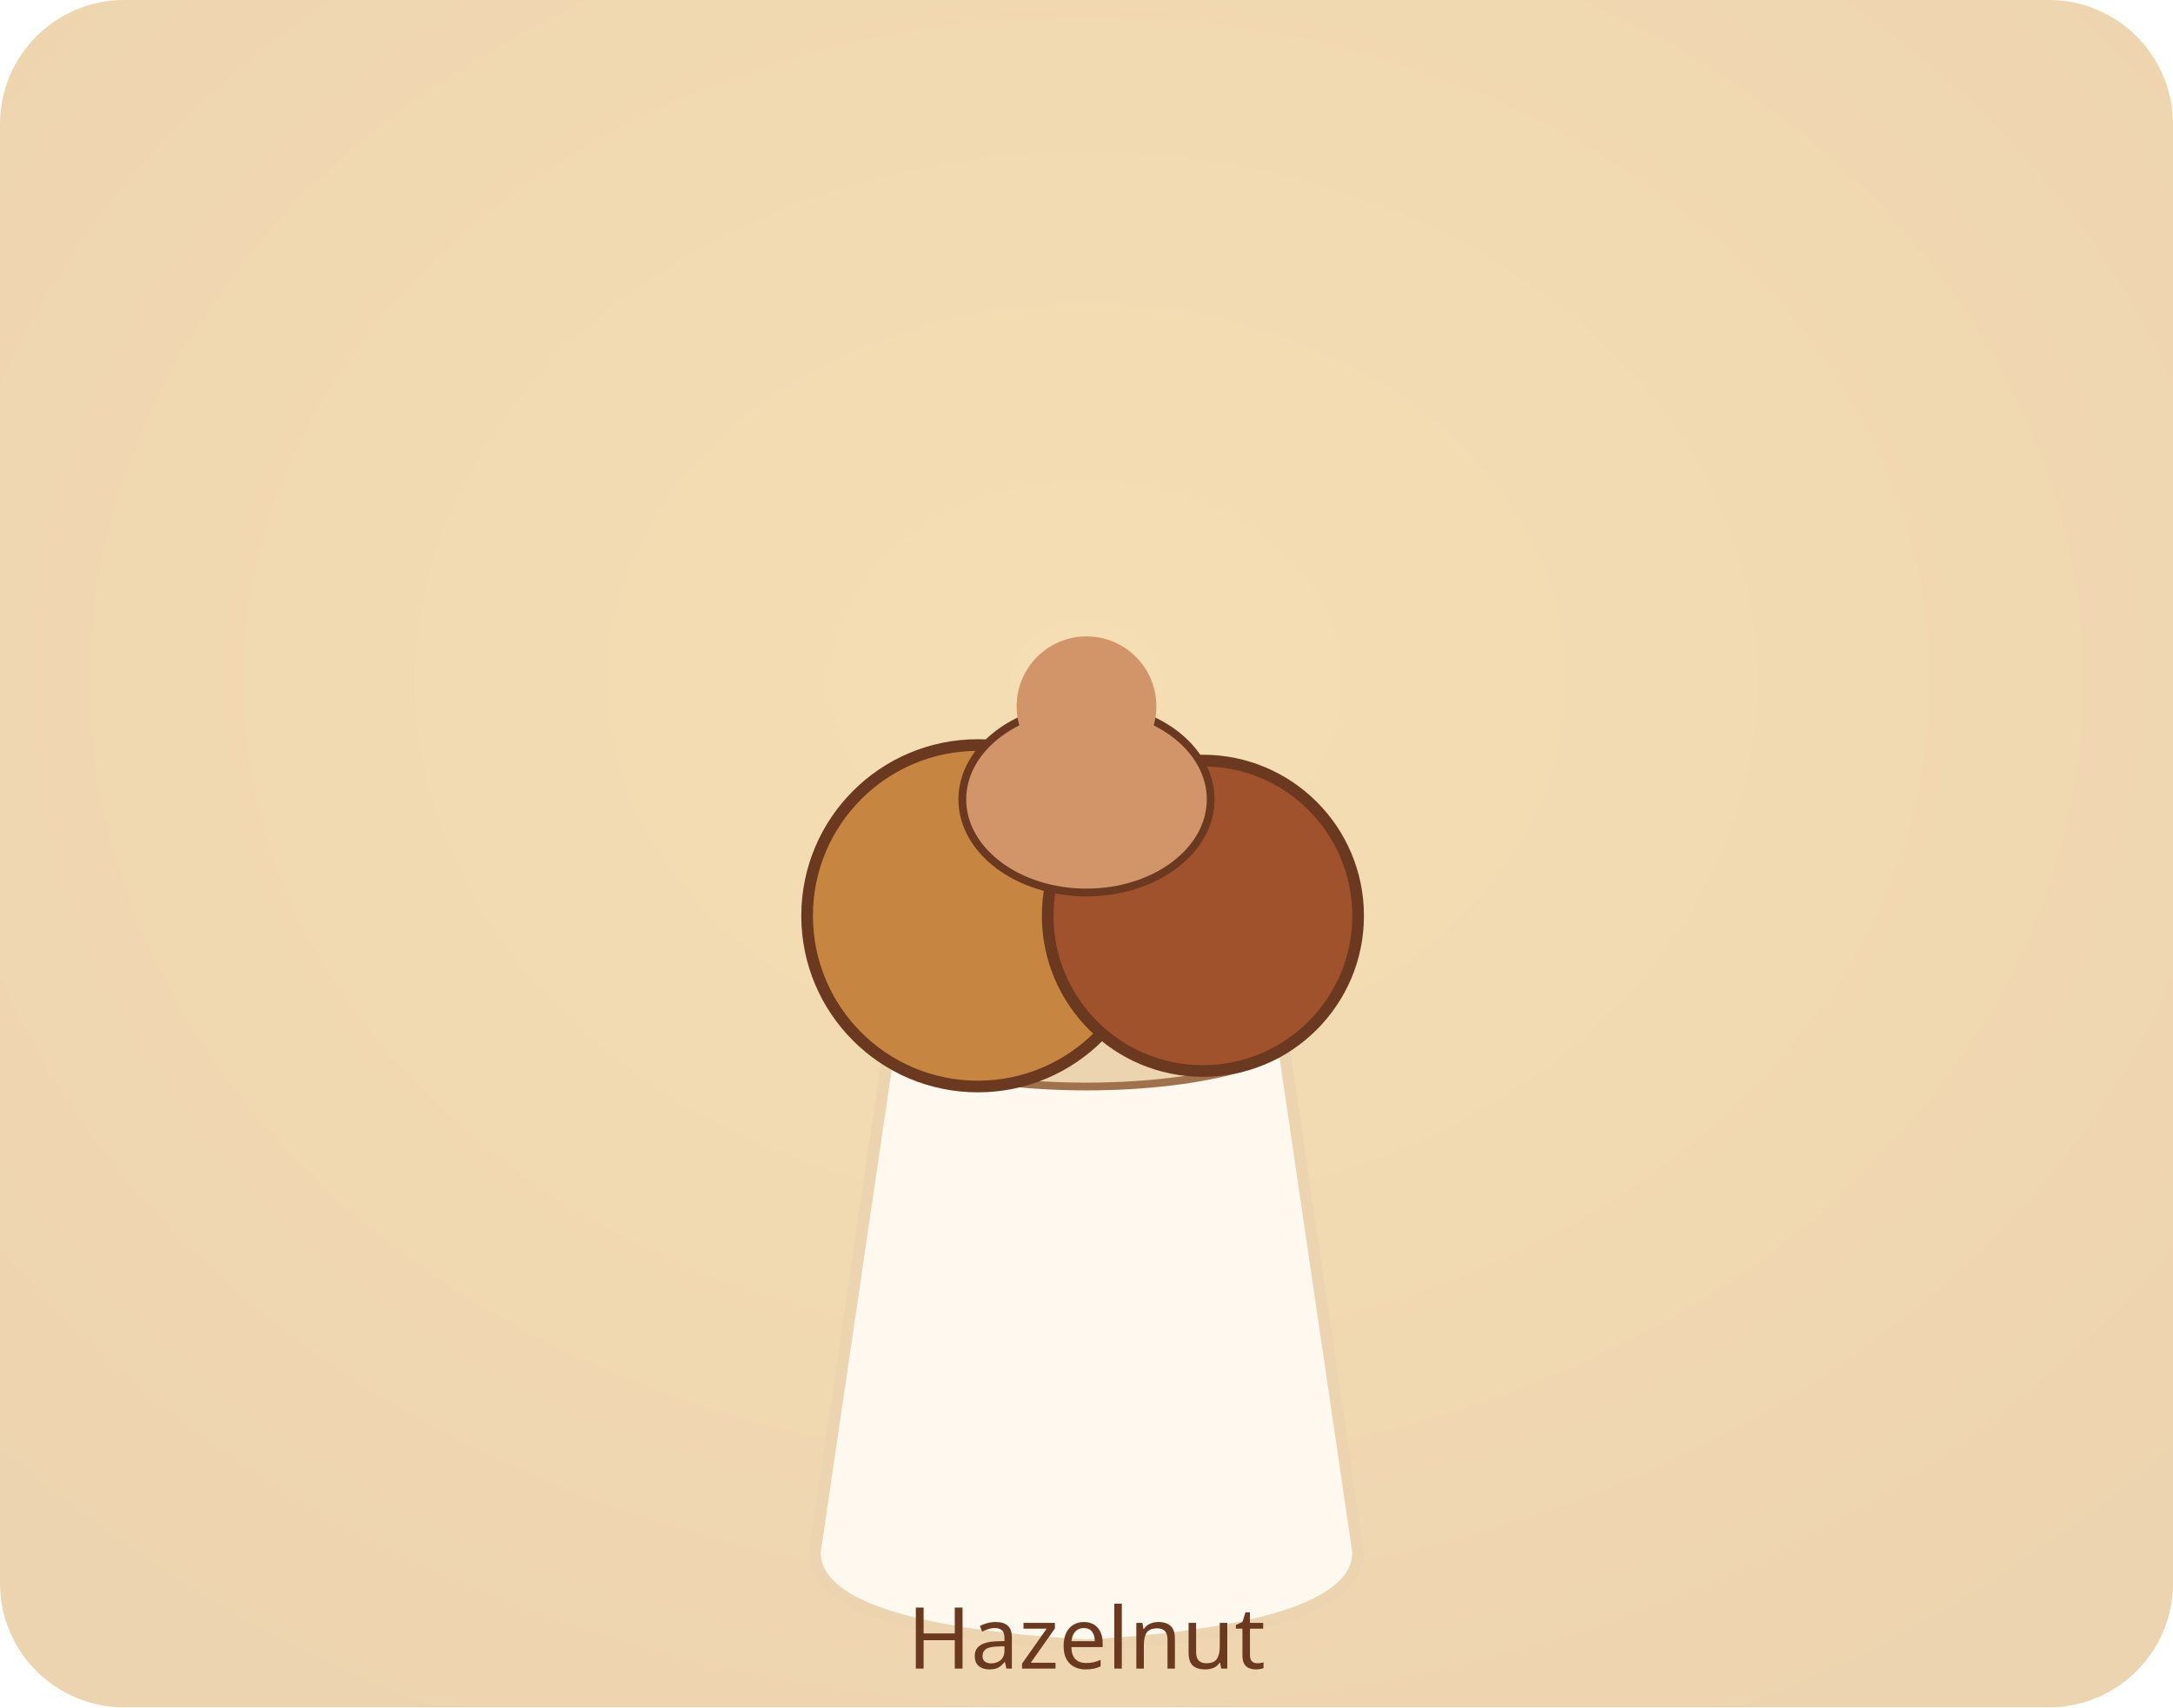
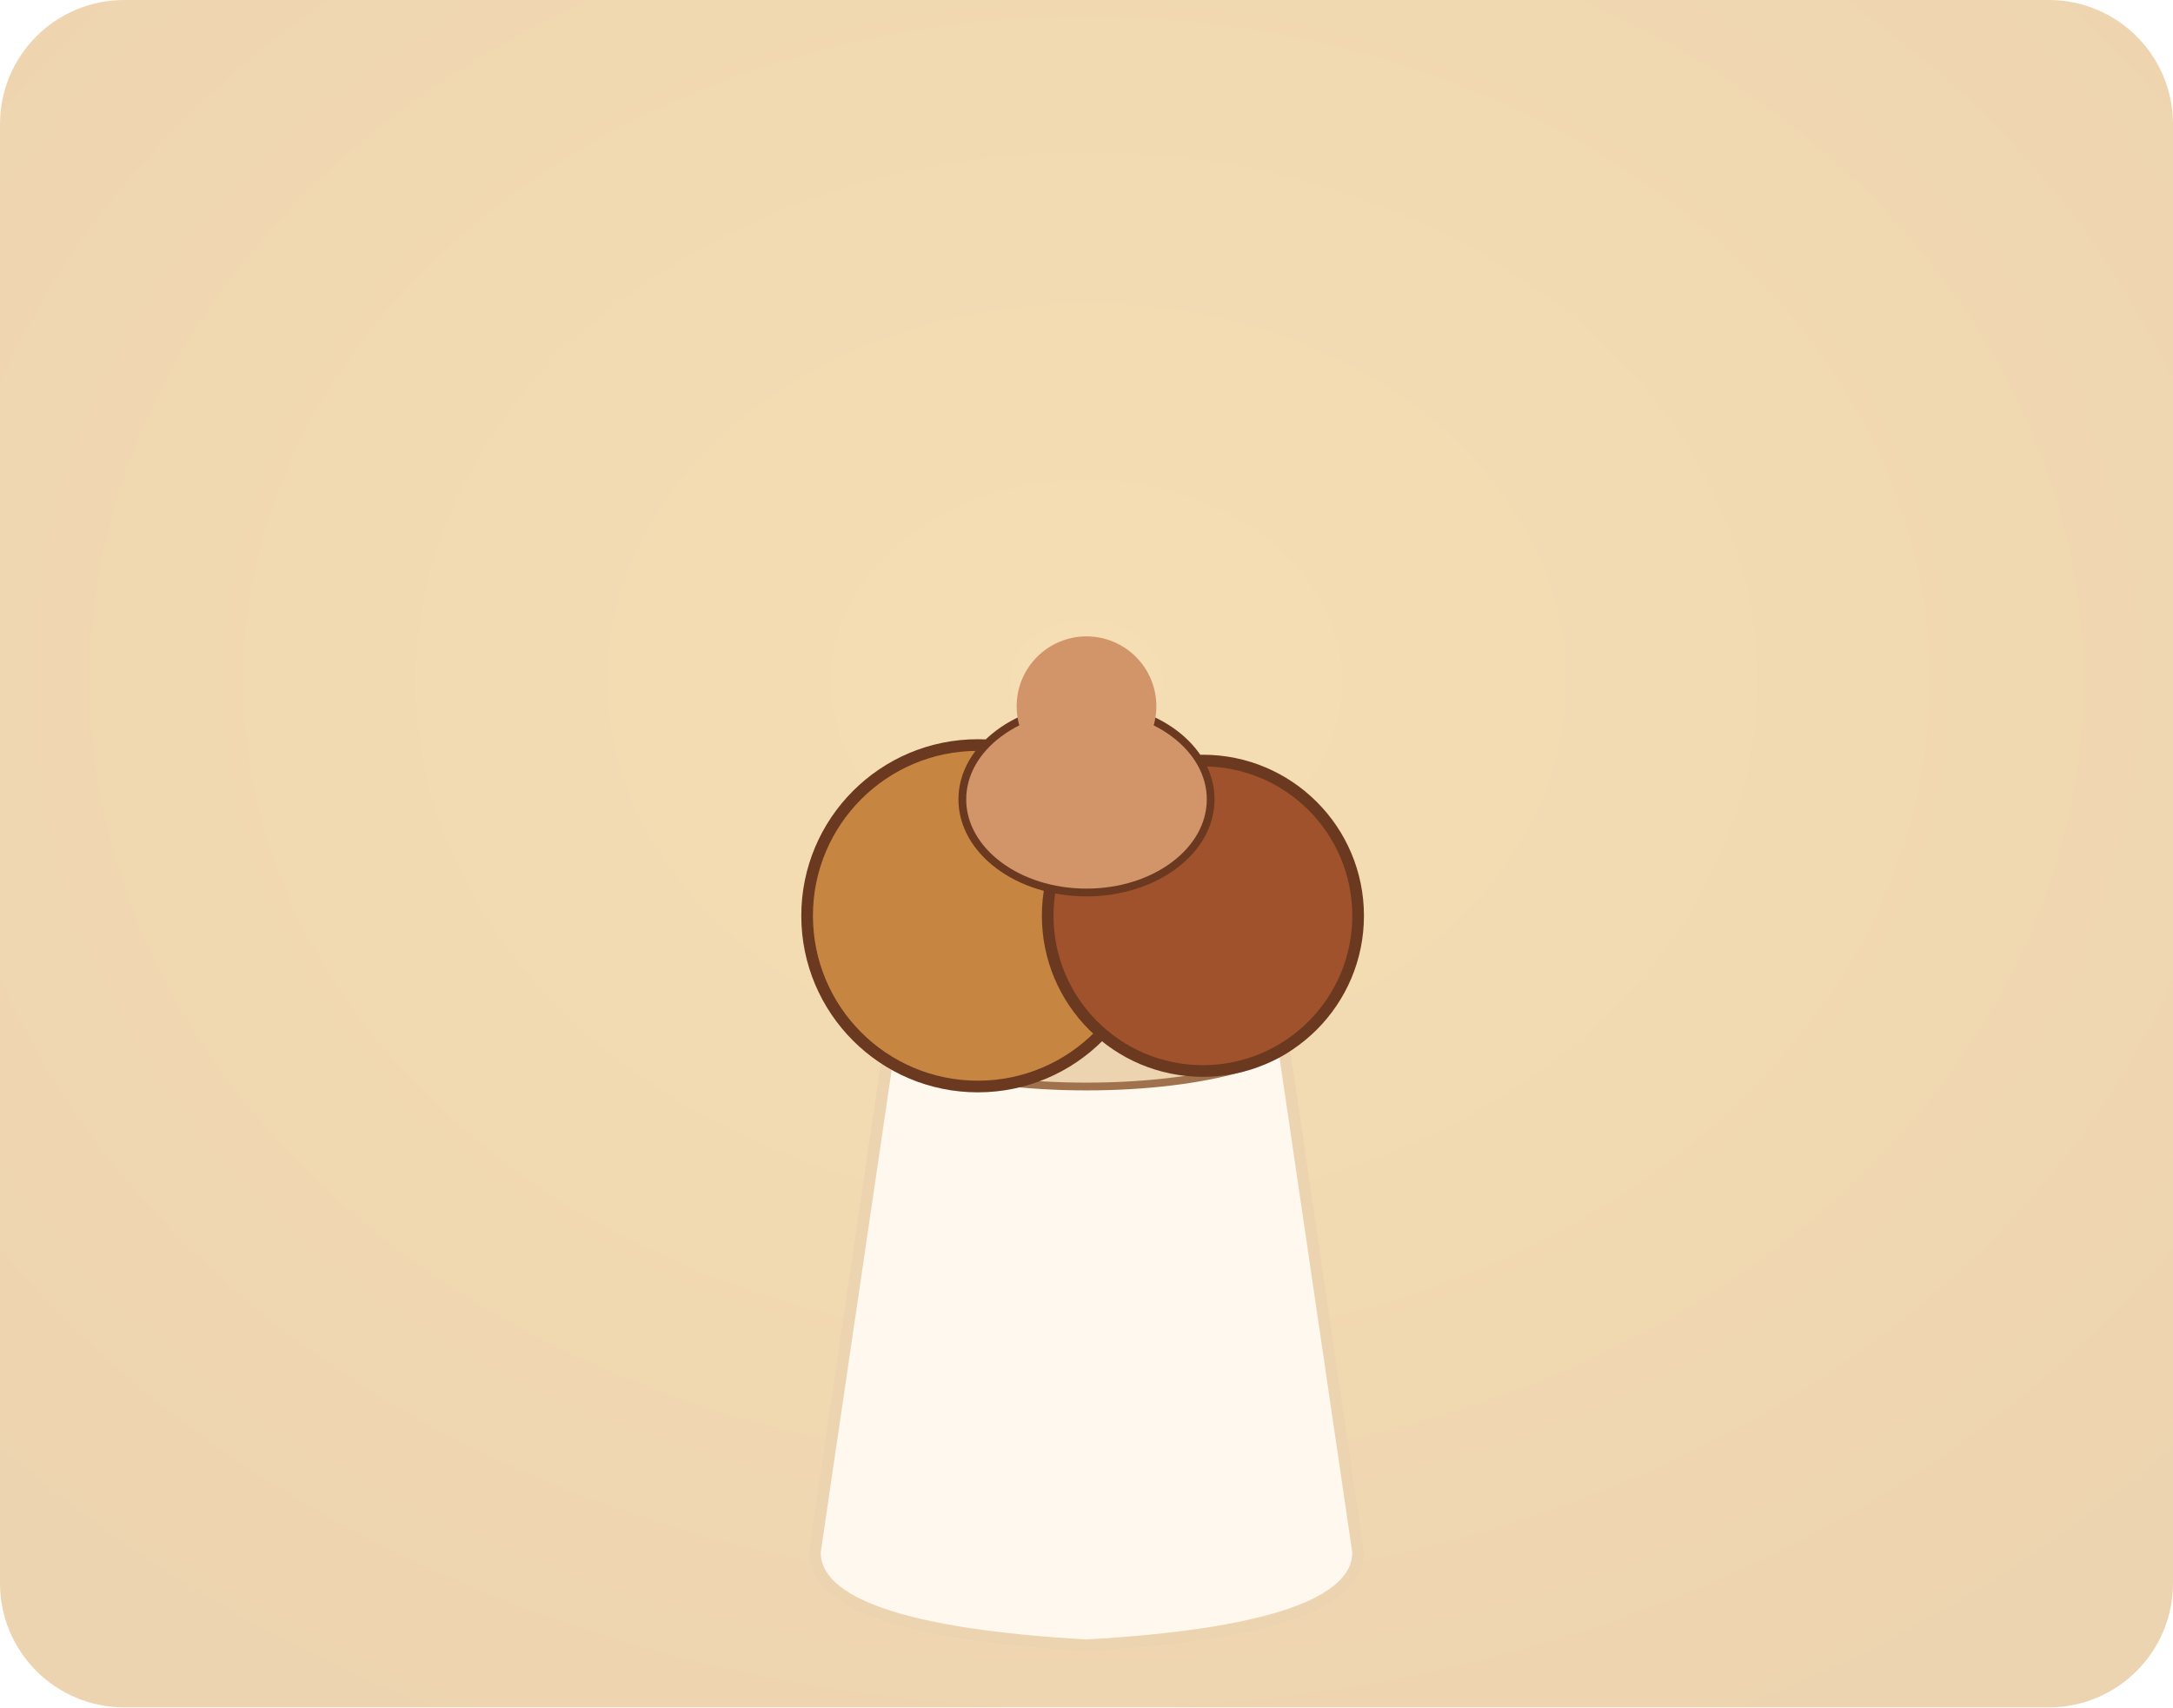
<svg xmlns="http://www.w3.org/2000/svg" viewBox="0 0 280 220">
  <defs>
    <radialGradient id="pbg" cx="50%" cy="40%" r="70%">
      <stop offset="0%" stop-color="#F5DEB3" />
      <stop offset="100%" stop-color="#EDD4B0" />
    </radialGradient>
  </defs>
  <rect width="280" height="220" rx="16" fill="url(#pbg)" />
  <path d="M105,200 Q105,210 140,212 Q175,210 175,200 L165,132 L115,132 Z" fill="#FFF8EF" stroke="#EDD4B0" stroke-width="1.5" />
  <ellipse cx="140" cy="132" rx="28" ry="8" fill="#EDD4B0" stroke="#A0714D" stroke-width="1" />
  <circle cx="126" cy="118" r="22" fill="#C68642" stroke="#6B3820" stroke-width="1.5" />
  <circle cx="155" cy="118" r="20" fill="#A0522D" stroke="#6B3820" stroke-width="1.5" />
  <ellipse cx="140" cy="103" rx="16" ry="12" fill="#D2956A" stroke="#6B3820" stroke-width="1" />
  <circle cx="140" cy="91" r="9" fill="#D2956A" />
-   <text x="140" y="215" text-anchor="middle" font-size="11" fill="#6B3820" font-family="sans-serif">Hazelnut</text>
</svg>
